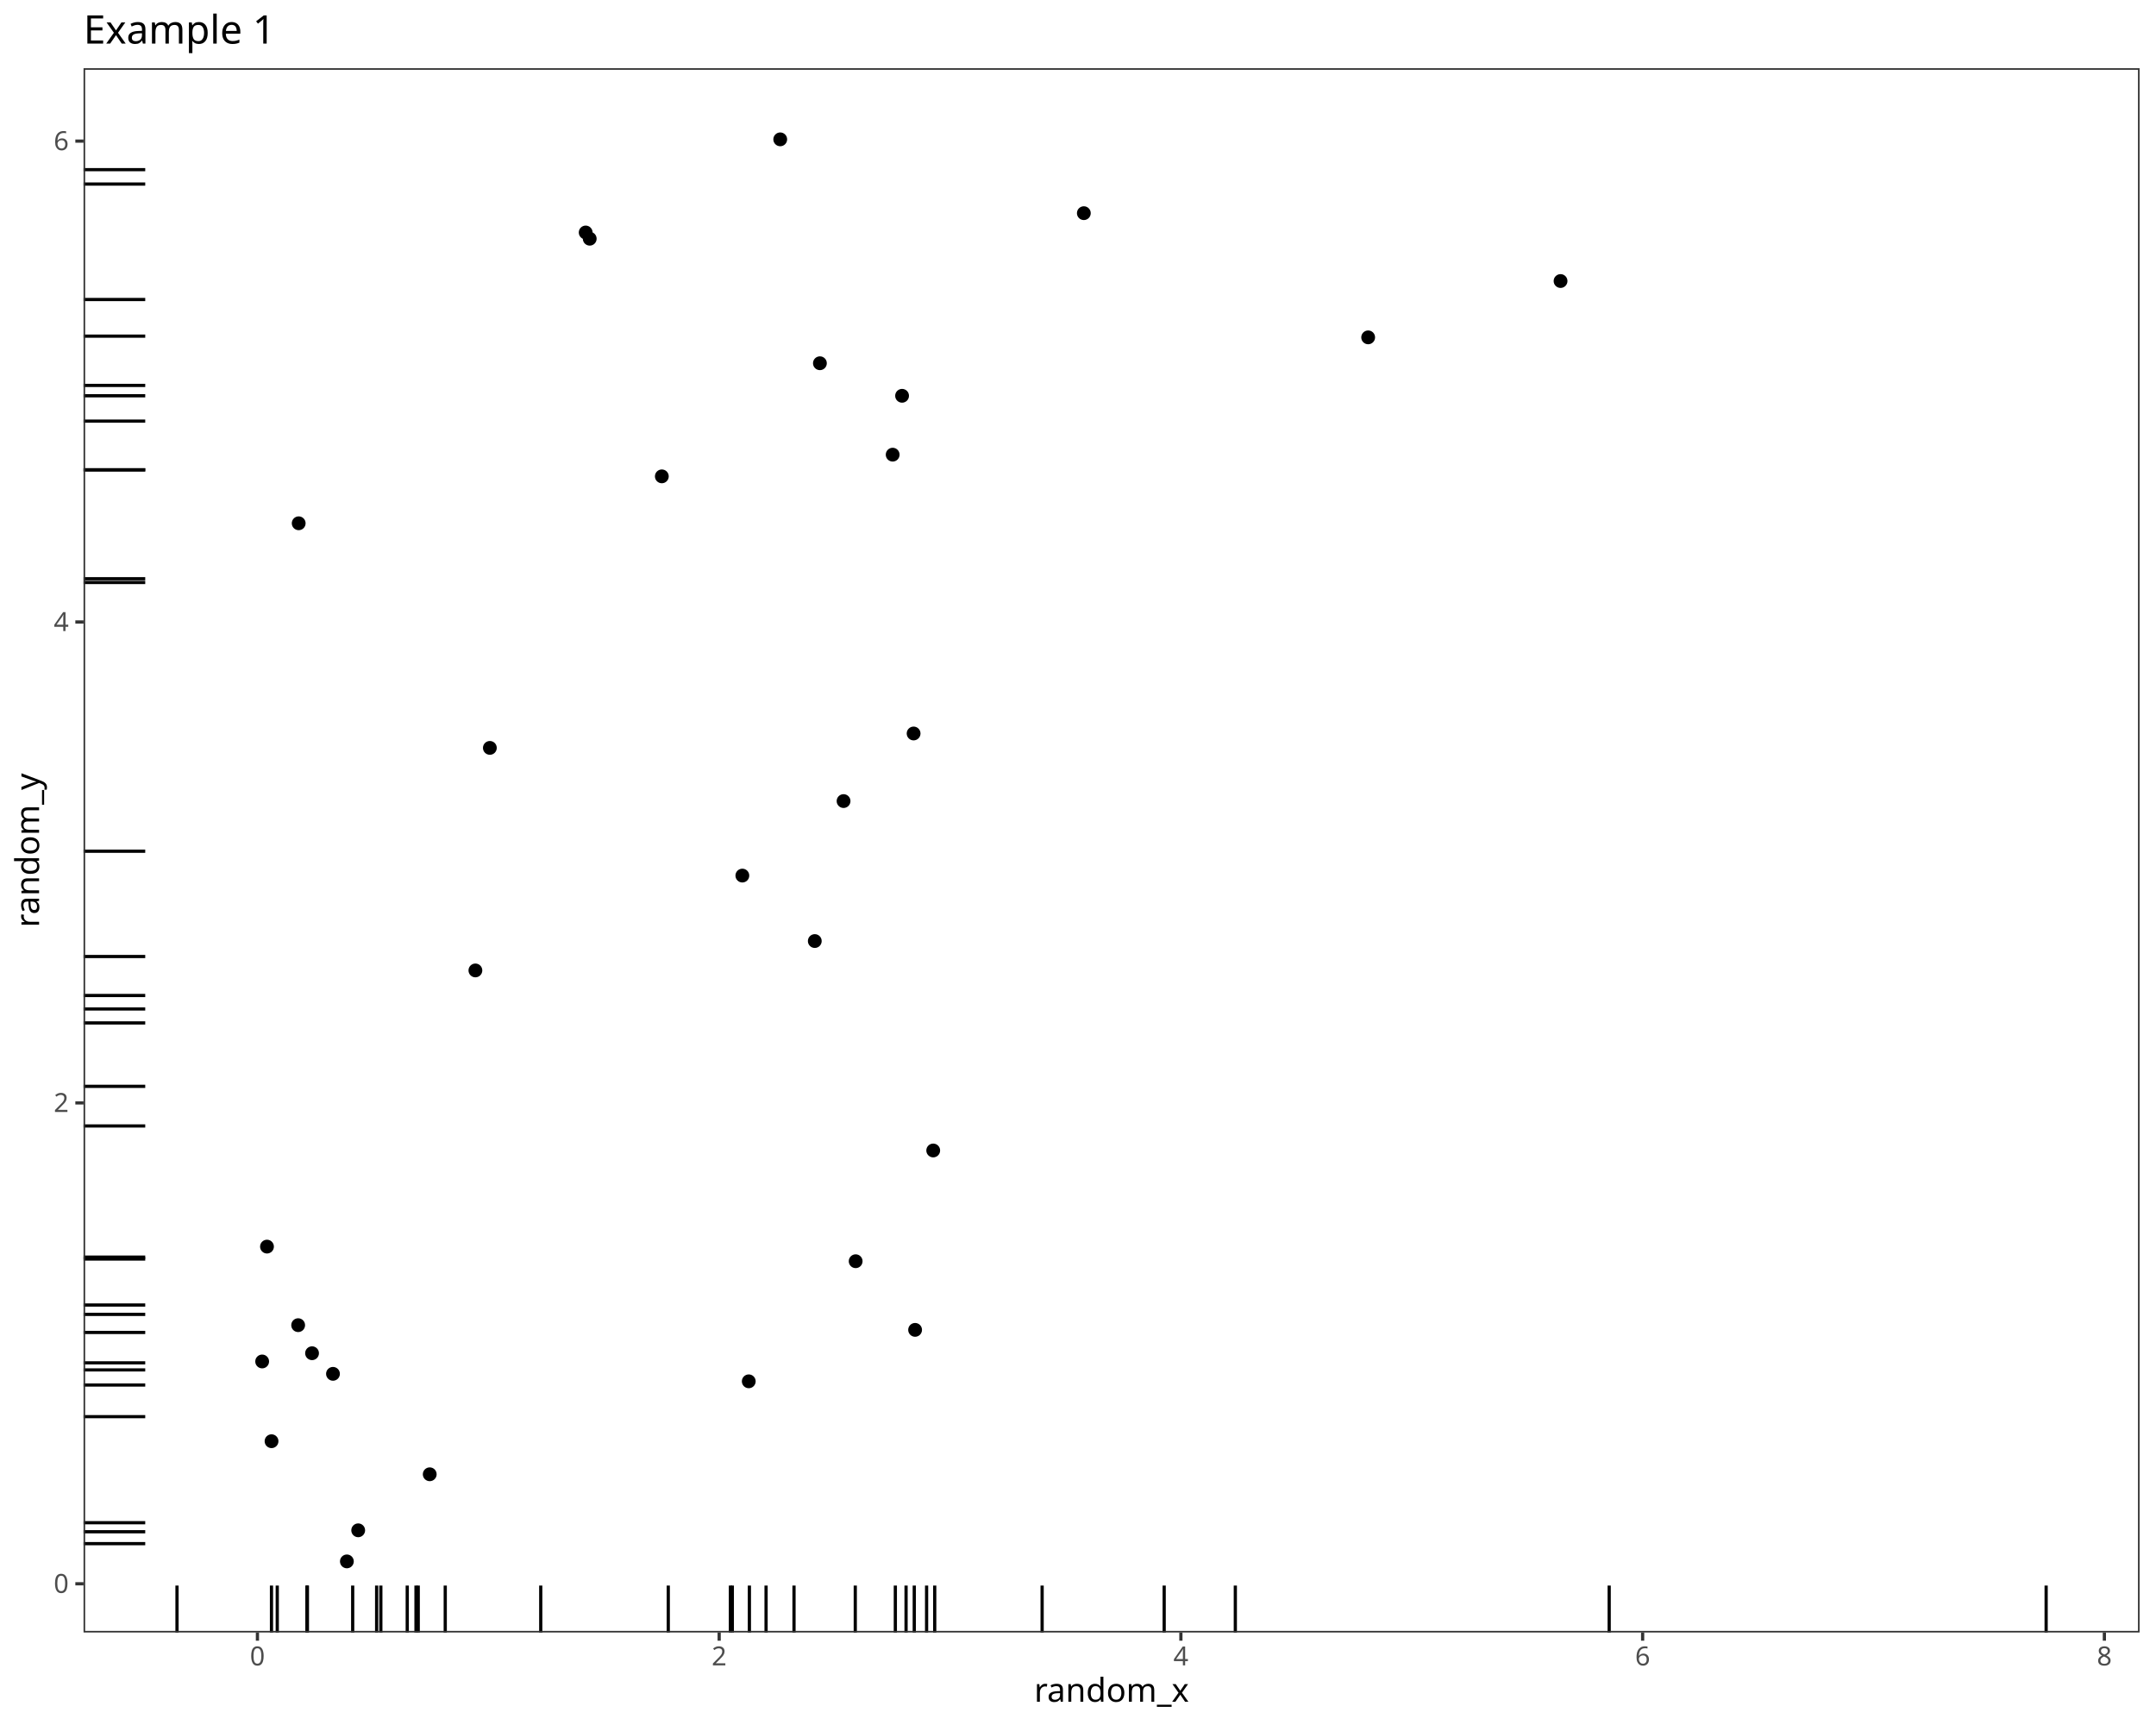
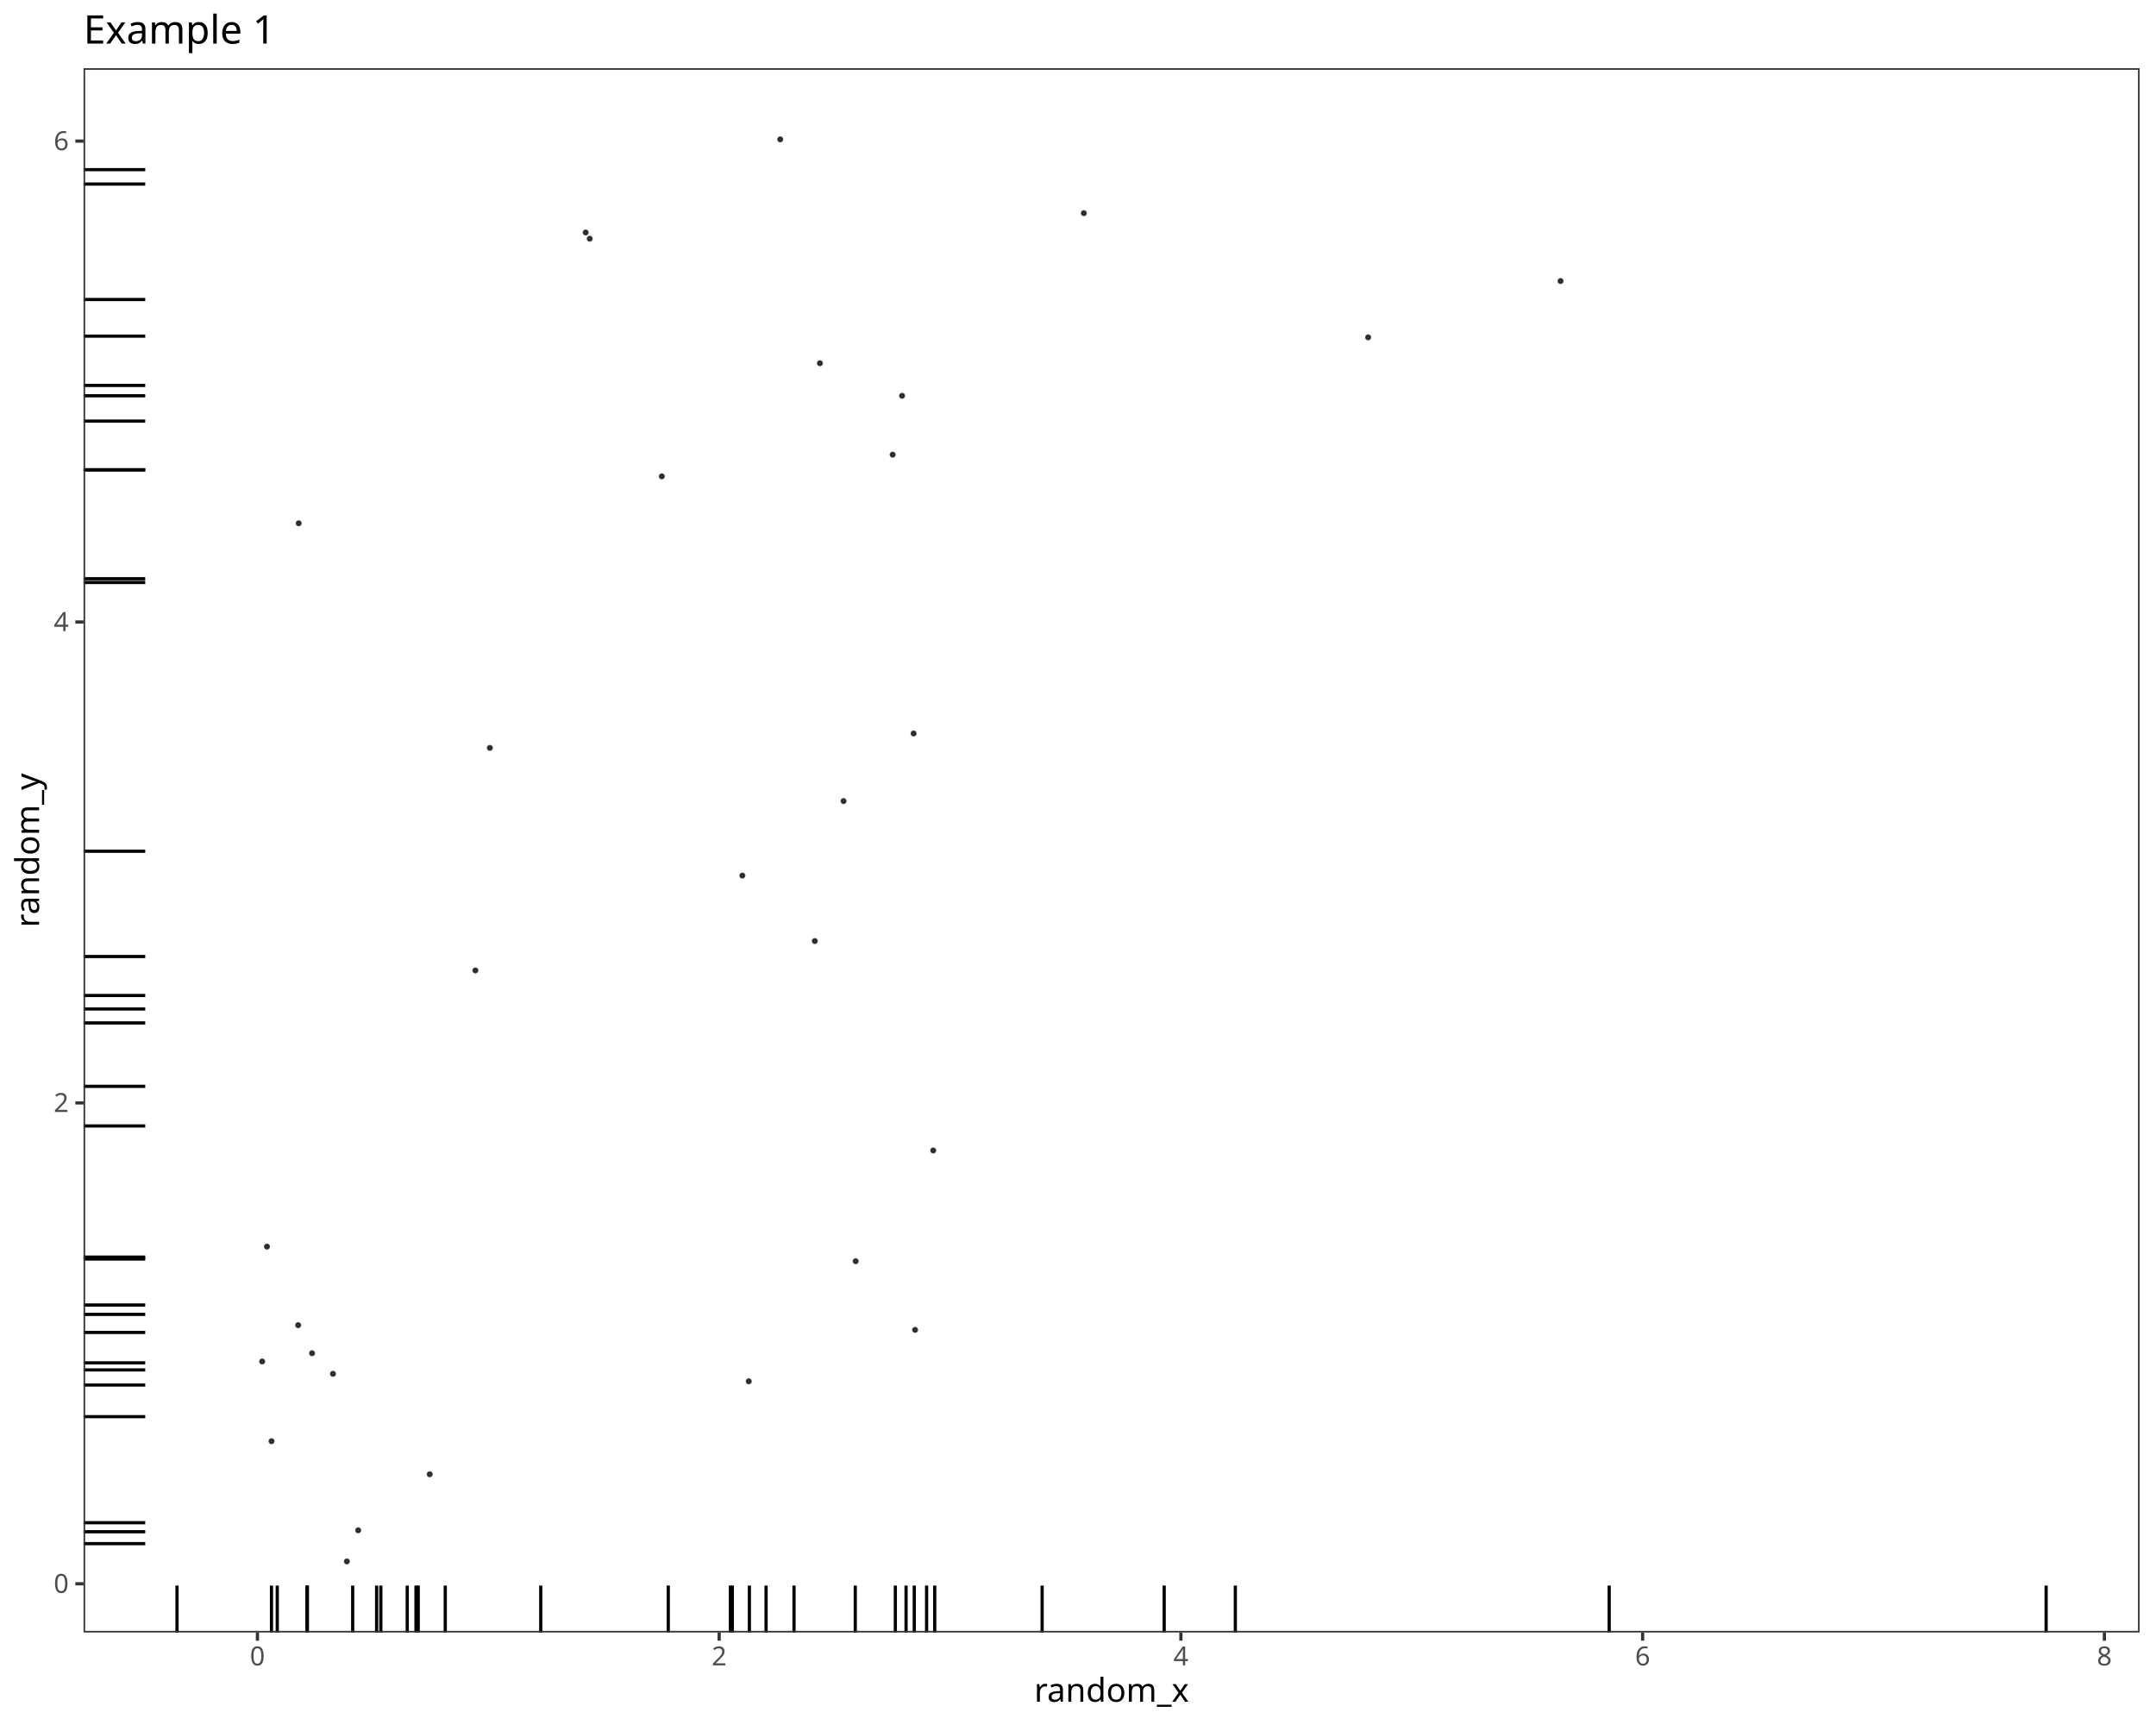
<svg xmlns="http://www.w3.org/2000/svg" class="svglite" data-engine-version="2.0" width="720.00pt" height="576.00pt" viewBox="0 0 720.00 576.00">
  <defs>
    <style type="text/css">
    .svglite line, .svglite polyline, .svglite polygon, .svglite path, .svglite rect, .svglite circle {
      fill: none;
      stroke: #000000;
      stroke-linecap: round;
      stroke-linejoin: round;
      stroke-miterlimit: 10.00;
    }
  </style>
  </defs>
  <rect width="100%" height="100%" style="stroke: none; fill: #FFFFFF;" />
  <defs>
    <clipPath id="cpMC4wMHw3MjAuMDB8MC4wMHw1NzYuMDA=">
      <rect x="0.00" y="0.00" width="720.00" height="576.00" />
    </clipPath>
  </defs>
  <g clip-path="url(#cpMC4wMHw3MjAuMDB8MC4wMHw1NzYuMDA=)">
    <rect x="0.00" y="0.00" width="720.00" height="576.00" style="stroke-width: 1.07; stroke: #FFFFFF; fill: #FFFFFF;" />
  </g>
  <defs>
    <clipPath id="cpMjcuOTB8NzE0LjUyfDIyLjc4fDU0NS4xMQ==">
      <rect x="27.90" y="22.78" width="686.62" height="522.33" />
    </clipPath>
  </defs>
  <g clip-path="url(#cpMjcuOTB8NzE0LjUyfDIyLjc4fDU0NS4xMQ==)">
    <rect x="27.90" y="22.78" width="686.62" height="522.33" style="stroke-width: 1.07; stroke: none; fill: #FFFFFF;" />
-     <circle cx="250.05" cy="461.24" r="1.95" style="stroke-width: 0.71; fill: #000000;" />
-     <circle cx="285.75" cy="421.14" r="1.95" style="stroke-width: 0.71; fill: #000000;" />
-     <circle cx="247.91" cy="292.37" r="1.95" style="stroke-width: 0.71; fill: #000000;" />
-     <circle cx="273.81" cy="121.29" r="1.95" style="stroke-width: 0.71; fill: #000000;" />
-     <circle cx="281.71" cy="267.49" r="1.95" style="stroke-width: 0.71; fill: #000000;" />
-     <circle cx="305.60" cy="444.06" r="1.95" style="stroke-width: 0.71; fill: #000000;" />
-     <circle cx="260.56" cy="46.53" r="1.95" style="stroke-width: 0.71; fill: #000000;" />
-     <circle cx="272.10" cy="314.23" r="1.95" style="stroke-width: 0.71; fill: #000000;" />
-     <circle cx="311.65" cy="384.16" r="1.95" style="stroke-width: 0.71; fill: #000000;" />
-     <circle cx="305.10" cy="244.92" r="1.95" style="stroke-width: 0.71; fill: #000000;" />
-     <circle cx="456.90" cy="112.65" r="1.95" style="stroke-width: 0.71; fill: #000000;" />
-     <circle cx="221.02" cy="159.06" r="1.95" style="stroke-width: 0.71; fill: #000000;" />
-     <circle cx="361.95" cy="71.18" r="1.95" style="stroke-width: 0.71; fill: #000000;" />
-     <circle cx="521.15" cy="93.84" r="1.95" style="stroke-width: 0.71; fill: #000000;" />
-     <circle cx="163.59" cy="249.73" r="1.95" style="stroke-width: 0.71; fill: #000000;" />
-     <circle cx="196.94" cy="79.71" r="1.95" style="stroke-width: 0.71; fill: #000000;" />
-     <circle cx="298.11" cy="151.82" r="1.95" style="stroke-width: 0.71; fill: #000000;" />
-     <circle cx="195.59" cy="77.63" r="1.95" style="stroke-width: 0.71; fill: #000000;" />
-     <circle cx="99.75" cy="174.73" r="1.95" style="stroke-width: 0.71; fill: #000000;" />
-     <circle cx="301.25" cy="132.16" r="1.95" style="stroke-width: 0.71; fill: #000000;" />
-     <circle cx="90.68" cy="481.24" r="1.95" style="stroke-width: 0.71; fill: #000000;" />
-     <circle cx="87.55" cy="454.61" r="1.95" style="stroke-width: 0.71; fill: #000000;" />
-     <circle cx="111.20" cy="458.74" r="1.95" style="stroke-width: 0.71; fill: #000000;" />
-     <circle cx="158.76" cy="324.04" r="1.95" style="stroke-width: 0.71; fill: #000000;" />
-     <circle cx="104.21" cy="451.86" r="1.95" style="stroke-width: 0.71; fill: #000000;" />
-     <circle cx="119.62" cy="510.99" r="1.95" style="stroke-width: 0.71; fill: #000000;" />
-     <circle cx="89.16" cy="416.26" r="1.95" style="stroke-width: 0.71; fill: #000000;" />
-     <circle cx="99.57" cy="442.49" r="1.95" style="stroke-width: 0.71; fill: #000000;" />
-     <circle cx="115.84" cy="521.37" r="1.95" style="stroke-width: 0.71; fill: #000000;" />
-     <circle cx="143.51" cy="492.28" r="1.95" style="stroke-width: 0.71; fill: #000000;" />
+     <circle cx="250.05" cy="461.24" r="0.67" style="stroke-width: 0.71; stroke: #000000; stroke-opacity: 0.70; fill: #000000; fill-opacity: 0.70;" />
+     <circle cx="285.75" cy="421.14" r="0.67" style="stroke-width: 0.71; stroke: #000000; stroke-opacity: 0.70; fill: #000000; fill-opacity: 0.70;" />
+     <circle cx="247.91" cy="292.37" r="0.67" style="stroke-width: 0.71; stroke: #000000; stroke-opacity: 0.70; fill: #000000; fill-opacity: 0.70;" />
+     <circle cx="273.81" cy="121.29" r="0.67" style="stroke-width: 0.71; stroke: #000000; stroke-opacity: 0.70; fill: #000000; fill-opacity: 0.70;" />
+     <circle cx="281.71" cy="267.49" r="0.67" style="stroke-width: 0.71; stroke: #000000; stroke-opacity: 0.70; fill: #000000; fill-opacity: 0.70;" />
+     <circle cx="305.60" cy="444.06" r="0.67" style="stroke-width: 0.71; stroke: #000000; stroke-opacity: 0.70; fill: #000000; fill-opacity: 0.70;" />
+     <circle cx="260.56" cy="46.53" r="0.67" style="stroke-width: 0.71; stroke: #000000; stroke-opacity: 0.70; fill: #000000; fill-opacity: 0.70;" />
+     <circle cx="272.10" cy="314.23" r="0.67" style="stroke-width: 0.71; stroke: #000000; stroke-opacity: 0.70; fill: #000000; fill-opacity: 0.70;" />
+     <circle cx="311.65" cy="384.16" r="0.67" style="stroke-width: 0.71; stroke: #000000; stroke-opacity: 0.70; fill: #000000; fill-opacity: 0.70;" />
+     <circle cx="305.10" cy="244.92" r="0.67" style="stroke-width: 0.71; stroke: #000000; stroke-opacity: 0.70; fill: #000000; fill-opacity: 0.70;" />
+     <circle cx="456.90" cy="112.65" r="0.67" style="stroke-width: 0.71; stroke: #000000; stroke-opacity: 0.70; fill: #000000; fill-opacity: 0.70;" />
+     <circle cx="221.02" cy="159.06" r="0.67" style="stroke-width: 0.71; stroke: #000000; stroke-opacity: 0.70; fill: #000000; fill-opacity: 0.70;" />
+     <circle cx="361.95" cy="71.18" r="0.67" style="stroke-width: 0.71; stroke: #000000; stroke-opacity: 0.70; fill: #000000; fill-opacity: 0.70;" />
+     <circle cx="521.15" cy="93.84" r="0.67" style="stroke-width: 0.71; stroke: #000000; stroke-opacity: 0.70; fill: #000000; fill-opacity: 0.70;" />
+     <circle cx="163.59" cy="249.73" r="0.67" style="stroke-width: 0.71; stroke: #000000; stroke-opacity: 0.70; fill: #000000; fill-opacity: 0.70;" />
+     <circle cx="196.94" cy="79.71" r="0.67" style="stroke-width: 0.71; stroke: #000000; stroke-opacity: 0.70; fill: #000000; fill-opacity: 0.70;" />
+     <circle cx="298.11" cy="151.82" r="0.67" style="stroke-width: 0.71; stroke: #000000; stroke-opacity: 0.70; fill: #000000; fill-opacity: 0.70;" />
+     <circle cx="195.59" cy="77.63" r="0.67" style="stroke-width: 0.71; stroke: #000000; stroke-opacity: 0.70; fill: #000000; fill-opacity: 0.70;" />
+     <circle cx="99.75" cy="174.73" r="0.67" style="stroke-width: 0.71; stroke: #000000; stroke-opacity: 0.70; fill: #000000; fill-opacity: 0.70;" />
+     <circle cx="301.25" cy="132.16" r="0.67" style="stroke-width: 0.71; stroke: #000000; stroke-opacity: 0.70; fill: #000000; fill-opacity: 0.70;" />
+     <circle cx="90.68" cy="481.24" r="0.67" style="stroke-width: 0.71; stroke: #000000; stroke-opacity: 0.70; fill: #000000; fill-opacity: 0.70;" />
+     <circle cx="87.55" cy="454.61" r="0.67" style="stroke-width: 0.71; stroke: #000000; stroke-opacity: 0.70; fill: #000000; fill-opacity: 0.70;" />
+     <circle cx="111.20" cy="458.74" r="0.67" style="stroke-width: 0.71; stroke: #000000; stroke-opacity: 0.70; fill: #000000; fill-opacity: 0.70;" />
+     <circle cx="158.76" cy="324.04" r="0.67" style="stroke-width: 0.71; stroke: #000000; stroke-opacity: 0.70; fill: #000000; fill-opacity: 0.70;" />
+     <circle cx="104.21" cy="451.86" r="0.67" style="stroke-width: 0.71; stroke: #000000; stroke-opacity: 0.70; fill: #000000; fill-opacity: 0.70;" />
+     <circle cx="119.62" cy="510.99" r="0.67" style="stroke-width: 0.71; stroke: #000000; stroke-opacity: 0.70; fill: #000000; fill-opacity: 0.70;" />
+     <circle cx="89.16" cy="416.26" r="0.67" style="stroke-width: 0.71; stroke: #000000; stroke-opacity: 0.70; fill: #000000; fill-opacity: 0.70;" />
+     <circle cx="99.57" cy="442.49" r="0.67" style="stroke-width: 0.71; stroke: #000000; stroke-opacity: 0.70; fill: #000000; fill-opacity: 0.70;" />
+     <circle cx="115.84" cy="521.37" r="0.67" style="stroke-width: 0.71; stroke: #000000; stroke-opacity: 0.70; fill: #000000; fill-opacity: 0.70;" />
+     <circle cx="143.51" cy="492.28" r="0.67" style="stroke-width: 0.71; stroke: #000000; stroke-opacity: 0.70; fill: #000000; fill-opacity: 0.70;" />
    <line x1="299.00" y1="545.11" x2="299.00" y2="529.44" style="stroke-width: 1.07; stroke-linecap: butt;" />
    <line x1="312.15" y1="545.11" x2="312.15" y2="529.44" style="stroke-width: 1.07; stroke-linecap: butt;" />
    <line x1="255.83" y1="545.11" x2="255.83" y2="529.44" style="stroke-width: 1.07; stroke-linecap: butt;" />
    <line x1="305.32" y1="545.11" x2="305.32" y2="529.44" style="stroke-width: 1.07; stroke-linecap: butt;" />
    <line x1="244.56" y1="545.11" x2="244.56" y2="529.44" style="stroke-width: 1.07; stroke-linecap: butt;" />
    <line x1="309.44" y1="545.11" x2="309.44" y2="529.44" style="stroke-width: 1.07; stroke-linecap: butt;" />
    <line x1="243.92" y1="545.11" x2="243.92" y2="529.44" style="stroke-width: 1.07; stroke-linecap: butt;" />
    <line x1="250.26" y1="545.11" x2="250.26" y2="529.44" style="stroke-width: 1.07; stroke-linecap: butt;" />
    <line x1="302.58" y1="545.11" x2="302.58" y2="529.44" style="stroke-width: 1.07; stroke-linecap: butt;" />
    <line x1="265.16" y1="545.11" x2="265.16" y2="529.44" style="stroke-width: 1.07; stroke-linecap: butt;" />
    <line x1="59.11" y1="545.11" x2="59.11" y2="529.44" style="stroke-width: 1.07; stroke-linecap: butt;" />
    <line x1="412.54" y1="545.11" x2="412.54" y2="529.44" style="stroke-width: 1.07; stroke-linecap: butt;" />
    <line x1="223.17" y1="545.11" x2="223.17" y2="529.44" style="stroke-width: 1.07; stroke-linecap: butt;" />
    <line x1="388.78" y1="545.11" x2="388.78" y2="529.44" style="stroke-width: 1.07; stroke-linecap: butt;" />
    <line x1="138.92" y1="545.11" x2="138.92" y2="529.44" style="stroke-width: 1.07; stroke-linecap: butt;" />
    <line x1="537.39" y1="545.11" x2="537.39" y2="529.44" style="stroke-width: 1.07; stroke-linecap: butt;" />
    <line x1="348.02" y1="545.11" x2="348.02" y2="529.44" style="stroke-width: 1.07; stroke-linecap: butt;" />
    <line x1="683.31" y1="545.11" x2="683.31" y2="529.44" style="stroke-width: 1.07; stroke-linecap: butt;" />
    <line x1="285.62" y1="545.11" x2="285.62" y2="529.44" style="stroke-width: 1.07; stroke-linecap: butt;" />
    <line x1="180.58" y1="545.11" x2="180.58" y2="529.44" style="stroke-width: 1.07; stroke-linecap: butt;" />
    <line x1="148.69" y1="545.11" x2="148.69" y2="529.44" style="stroke-width: 1.07; stroke-linecap: butt;" />
    <line x1="102.50" y1="545.11" x2="102.50" y2="529.44" style="stroke-width: 1.07; stroke-linecap: butt;" />
    <line x1="117.78" y1="545.11" x2="117.78" y2="529.44" style="stroke-width: 1.07; stroke-linecap: butt;" />
    <line x1="136.00" y1="545.11" x2="136.00" y2="529.44" style="stroke-width: 1.07; stroke-linecap: butt;" />
    <line x1="92.59" y1="545.11" x2="92.59" y2="529.44" style="stroke-width: 1.07; stroke-linecap: butt;" />
    <line x1="139.67" y1="545.11" x2="139.67" y2="529.44" style="stroke-width: 1.07; stroke-linecap: butt;" />
    <line x1="90.66" y1="545.11" x2="90.66" y2="529.44" style="stroke-width: 1.07; stroke-linecap: butt;" />
    <line x1="127.18" y1="545.11" x2="127.18" y2="529.44" style="stroke-width: 1.07; stroke-linecap: butt;" />
    <line x1="125.78" y1="545.11" x2="125.78" y2="529.44" style="stroke-width: 1.07; stroke-linecap: butt;" />
    <line x1="102.66" y1="545.11" x2="102.66" y2="529.44" style="stroke-width: 1.07; stroke-linecap: butt;" />
    <line x1="27.90" y1="193.25" x2="48.50" y2="193.25" style="stroke-width: 1.07; stroke-linecap: butt;" />
    <line x1="27.90" y1="341.57" x2="48.50" y2="341.57" style="stroke-width: 1.07; stroke-linecap: butt;" />
    <line x1="27.90" y1="332.41" x2="48.50" y2="332.41" style="stroke-width: 1.07; stroke-linecap: butt;" />
    <line x1="27.90" y1="420.40" x2="48.50" y2="420.40" style="stroke-width: 1.07; stroke-linecap: butt;" />
    <line x1="27.90" y1="319.39" x2="48.50" y2="319.39" style="stroke-width: 1.07; stroke-linecap: butt;" />
    <line x1="27.90" y1="284.24" x2="48.50" y2="284.24" style="stroke-width: 1.07; stroke-linecap: butt;" />
    <line x1="27.90" y1="362.74" x2="48.50" y2="362.74" style="stroke-width: 1.07; stroke-linecap: butt;" />
    <line x1="27.90" y1="462.48" x2="48.50" y2="462.48" style="stroke-width: 1.07; stroke-linecap: butt;" />
    <line x1="27.90" y1="473.04" x2="48.50" y2="473.04" style="stroke-width: 1.07; stroke-linecap: butt;" />
    <line x1="27.90" y1="435.77" x2="48.50" y2="435.77" style="stroke-width: 1.07; stroke-linecap: butt;" />
    <line x1="27.90" y1="56.65" x2="48.50" y2="56.65" style="stroke-width: 1.07; stroke-linecap: butt;" />
    <line x1="27.90" y1="194.49" x2="48.50" y2="194.49" style="stroke-width: 1.07; stroke-linecap: butt;" />
    <line x1="27.90" y1="100.01" x2="48.50" y2="100.01" style="stroke-width: 1.07; stroke-linecap: butt;" />
    <line x1="27.90" y1="61.46" x2="48.50" y2="61.46" style="stroke-width: 1.07; stroke-linecap: butt;" />
    <line x1="27.90" y1="132.16" x2="48.50" y2="132.16" style="stroke-width: 1.07; stroke-linecap: butt;" />
    <line x1="27.90" y1="140.61" x2="48.50" y2="140.61" style="stroke-width: 1.07; stroke-linecap: butt;" />
    <line x1="27.90" y1="112.24" x2="48.50" y2="112.24" style="stroke-width: 1.07; stroke-linecap: butt;" />
    <line x1="27.90" y1="128.70" x2="48.50" y2="128.70" style="stroke-width: 1.07; stroke-linecap: butt;" />
    <line x1="27.90" y1="156.88" x2="48.50" y2="156.88" style="stroke-width: 1.07; stroke-linecap: butt;" />
    <line x1="27.90" y1="156.88" x2="48.50" y2="156.88" style="stroke-width: 1.07; stroke-linecap: butt;" />
    <line x1="27.90" y1="508.46" x2="48.50" y2="508.46" style="stroke-width: 1.07; stroke-linecap: butt;" />
    <line x1="27.90" y1="419.76" x2="48.50" y2="419.76" style="stroke-width: 1.07; stroke-linecap: butt;" />
    <line x1="27.90" y1="511.47" x2="48.50" y2="511.47" style="stroke-width: 1.07; stroke-linecap: butt;" />
    <line x1="27.90" y1="336.91" x2="48.50" y2="336.91" style="stroke-width: 1.07; stroke-linecap: butt;" />
    <line x1="27.90" y1="438.90" x2="48.50" y2="438.90" style="stroke-width: 1.07; stroke-linecap: butt;" />
    <line x1="27.90" y1="515.45" x2="48.50" y2="515.45" style="stroke-width: 1.07; stroke-linecap: butt;" />
    <line x1="27.90" y1="375.98" x2="48.50" y2="375.98" style="stroke-width: 1.07; stroke-linecap: butt;" />
    <line x1="27.90" y1="455.07" x2="48.50" y2="455.07" style="stroke-width: 1.07; stroke-linecap: butt;" />
    <line x1="27.90" y1="444.92" x2="48.50" y2="444.92" style="stroke-width: 1.07; stroke-linecap: butt;" />
    <line x1="27.90" y1="457.43" x2="48.50" y2="457.43" style="stroke-width: 1.07; stroke-linecap: butt;" />
    <rect x="27.90" y="22.78" width="686.62" height="522.33" style="stroke-width: 1.07; stroke: #333333;" />
  </g>
  <g clip-path="url(#cpMC4wMHw3MjAuMDB8MC4wMHw1NzYuMDA=)">
    <text x="22.97" y="531.88" text-anchor="end" style="font-size: 8.80px; fill: #4D4D4D; font-family: sans;" textLength="4.89px" lengthAdjust="spacingAndGlyphs">0</text>
    <text x="22.97" y="371.30" text-anchor="end" style="font-size: 8.80px; fill: #4D4D4D; font-family: sans;" textLength="4.89px" lengthAdjust="spacingAndGlyphs">2</text>
    <text x="22.97" y="210.72" text-anchor="end" style="font-size: 8.80px; fill: #4D4D4D; font-family: sans;" textLength="4.89px" lengthAdjust="spacingAndGlyphs">4</text>
    <text x="22.97" y="50.14" text-anchor="end" style="font-size: 8.80px; fill: #4D4D4D; font-family: sans;" textLength="4.89px" lengthAdjust="spacingAndGlyphs">6</text>
    <polyline points="25.16,528.85 27.90,528.85 " style="stroke-width: 1.07; stroke: #333333; stroke-linecap: butt;" />
    <polyline points="25.16,368.27 27.90,368.27 " style="stroke-width: 1.07; stroke: #333333; stroke-linecap: butt;" />
    <polyline points="25.16,207.69 27.90,207.69 " style="stroke-width: 1.07; stroke: #333333; stroke-linecap: butt;" />
    <polyline points="25.16,47.11 27.90,47.11 " style="stroke-width: 1.07; stroke: #333333; stroke-linecap: butt;" />
    <polyline points="85.97,547.85 85.97,545.11 " style="stroke-width: 1.07; stroke: #333333; stroke-linecap: butt;" />
    <polyline points="240.17,547.85 240.17,545.11 " style="stroke-width: 1.07; stroke: #333333; stroke-linecap: butt;" />
    <polyline points="394.36,547.85 394.36,545.11 " style="stroke-width: 1.07; stroke: #333333; stroke-linecap: butt;" />
    <polyline points="548.56,547.85 548.56,545.11 " style="stroke-width: 1.07; stroke: #333333; stroke-linecap: butt;" />
    <polyline points="702.76,547.85 702.76,545.11 " style="stroke-width: 1.07; stroke: #333333; stroke-linecap: butt;" />
    <text x="85.97" y="556.10" text-anchor="middle" style="font-size: 8.80px; fill: #4D4D4D; font-family: sans;" textLength="4.89px" lengthAdjust="spacingAndGlyphs">0</text>
    <text x="240.17" y="556.10" text-anchor="middle" style="font-size: 8.80px; fill: #4D4D4D; font-family: sans;" textLength="4.89px" lengthAdjust="spacingAndGlyphs">2</text>
    <text x="394.36" y="556.10" text-anchor="middle" style="font-size: 8.80px; fill: #4D4D4D; font-family: sans;" textLength="4.89px" lengthAdjust="spacingAndGlyphs">4</text>
    <text x="548.56" y="556.10" text-anchor="middle" style="font-size: 8.80px; fill: #4D4D4D; font-family: sans;" textLength="4.89px" lengthAdjust="spacingAndGlyphs">6</text>
    <text x="702.76" y="556.10" text-anchor="middle" style="font-size: 8.80px; fill: #4D4D4D; font-family: sans;" textLength="4.89px" lengthAdjust="spacingAndGlyphs">8</text>
    <text x="371.21" y="568.24" text-anchor="middle" style="font-size: 11.00px; font-family: sans;" textLength="48.93px" lengthAdjust="spacingAndGlyphs">random_x</text>
    <text transform="translate(13.05,283.95) rotate(-90)" text-anchor="middle" style="font-size: 11.00px; font-family: sans;" textLength="48.93px" lengthAdjust="spacingAndGlyphs">random_y</text>
    <text x="27.90" y="14.56" style="font-size: 13.20px; font-family: sans;" textLength="62.38px" lengthAdjust="spacingAndGlyphs">Example 1</text>
  </g>
</svg>
